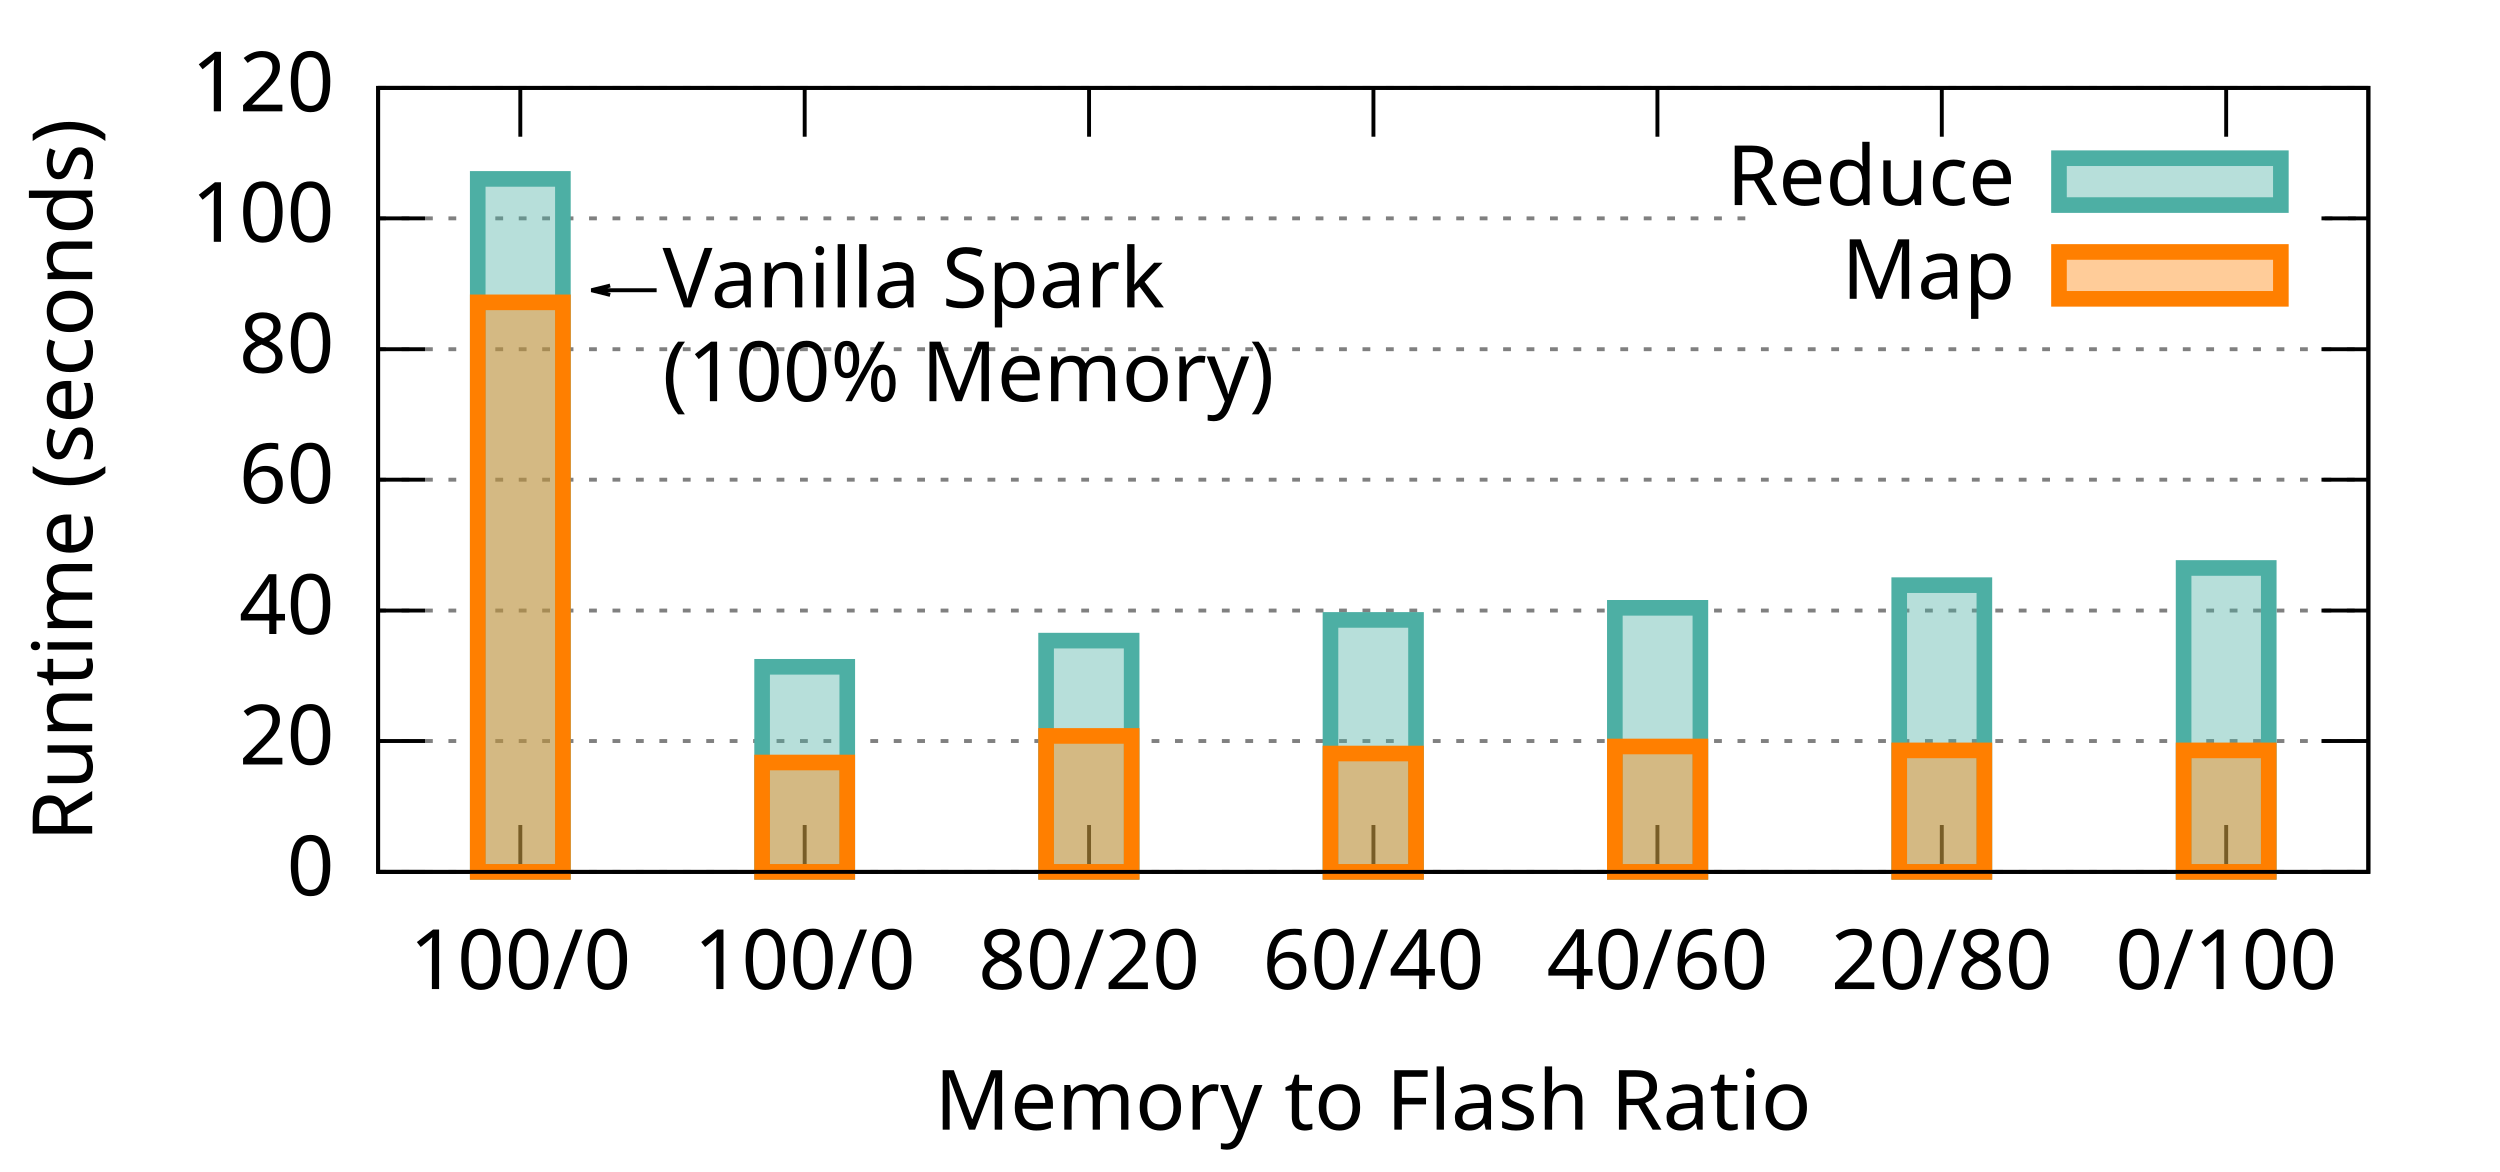
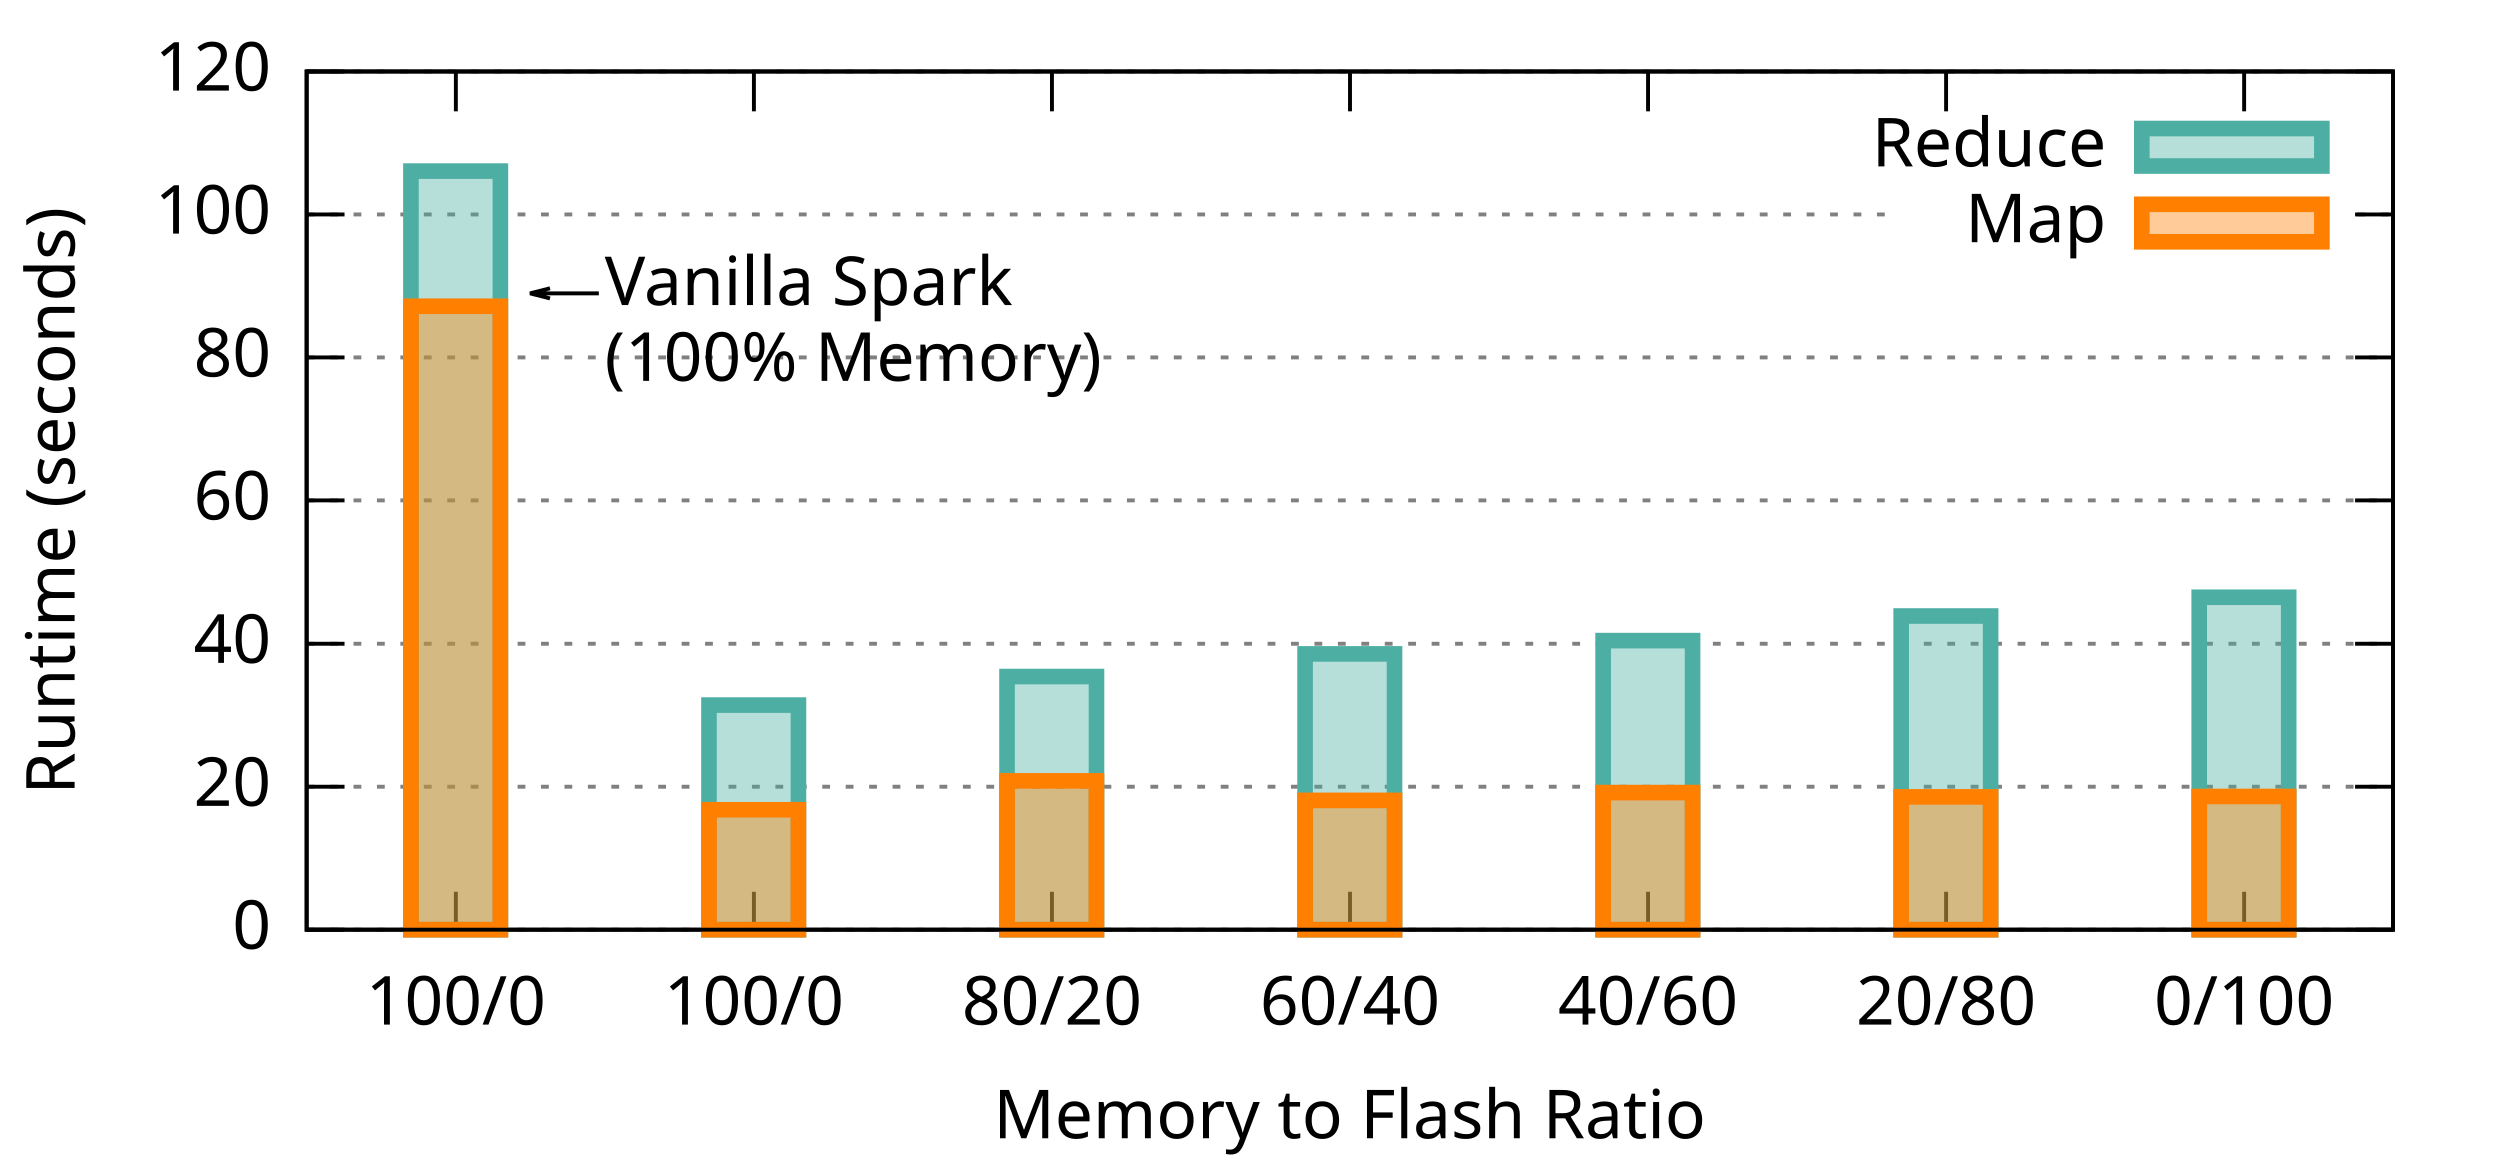
<svg xmlns="http://www.w3.org/2000/svg" xmlns:xlink="http://www.w3.org/1999/xlink" width="640" height="300" viewBox="0 0 640 300">
  <g id="gnuplot_canvas">
    <rect x="0" y="0" width="640" height="300" fill="none" />
    <defs>
      <circle id="gpDot" r="0.5" stroke-width="0.5" />
-       <path id="gpPt0" stroke-width="0.167" stroke="currentColor" d="M-1,0 h2 M0,-1 v2" />
-       <path id="gpPt1" stroke-width="0.167" stroke="currentColor" d="M-1,-1 L1,1 M1,-1 L-1,1" />
-       <path id="gpPt2" stroke-width="0.167" stroke="currentColor" d="M-1,0 L1,0 M0,-1 L0,1 M-1,-1 L1,1 M-1,1 L1,-1" />
-       <rect id="gpPt3" stroke-width="0.167" stroke="currentColor" x="-1" y="-1" width="2" height="2" />
-       <rect id="gpPt4" stroke-width="0.167" stroke="currentColor" fill="currentColor" x="-1" y="-1" width="2" height="2" />
-       <circle id="gpPt5" stroke-width="0.167" stroke="currentColor" cx="0" cy="0" r="1" />
+       <path id="gpPt0" stroke-width="0.206" stroke="currentColor" d="M-1,0 h2 M0,-1 v2" />
+       <path id="gpPt1" stroke-width="0.206" stroke="currentColor" d="M-1,-1 L1,1 M1,-1 L-1,1" />
+       <path id="gpPt2" stroke-width="0.206" stroke="currentColor" d="M-1,0 L1,0 M0,-1 L0,1 M-1,-1 L1,1 M-1,1 L1,-1" />
+       <rect id="gpPt3" stroke-width="0.206" stroke="currentColor" x="-1" y="-1" width="2" height="2" />
+       <rect id="gpPt4" stroke-width="0.206" stroke="currentColor" fill="currentColor" x="-1" y="-1" width="2" height="2" />
+       <circle id="gpPt5" stroke-width="0.206" stroke="currentColor" cx="0" cy="0" r="1" />
      <use xlink:href="#gpPt5" id="gpPt6" fill="currentColor" stroke="none" />
-       <path id="gpPt7" stroke-width="0.167" stroke="currentColor" d="M0,-1.33 L-1.33,0.67 L1.33,0.67 z" />
+       <path id="gpPt7" stroke-width="0.206" stroke="currentColor" d="M0,-1.33 L-1.33,0.67 L1.33,0.67 z" />
      <use xlink:href="#gpPt7" id="gpPt8" fill="currentColor" stroke="none" />
      <use xlink:href="#gpPt7" id="gpPt9" stroke="currentColor" transform="rotate(180)" />
      <use xlink:href="#gpPt9" id="gpPt10" fill="currentColor" stroke="none" />
      <use xlink:href="#gpPt3" id="gpPt11" stroke="currentColor" transform="rotate(45)" />
      <use xlink:href="#gpPt11" id="gpPt12" fill="currentColor" stroke="none" />
    </defs>
    <g style="fill:none; color:white; stroke:currentColor; stroke-width:1.00; stroke-linecap:butt; stroke-linejoin:miter">
</g>
    <g style="fill:none; color:black; stroke:currentColor; stroke-width:1.00; stroke-linecap:butt; stroke-linejoin:miter">
</g>
    <g style="fill:none; color:gray; stroke:currentColor; stroke-width:1.00; stroke-linecap:butt; stroke-linejoin:miter">
-       <path stroke="gray" stroke-dasharray=" 2,4" class="gridline" d="M96.8,223.2 L606.3,223.2  h0.01" />
-     </g>
-     <g style="fill:none; color:black; stroke:currentColor; stroke-width:1.00; stroke-linecap:butt; stroke-linejoin:miter">
-       <path stroke="black" d="M96.8,223.2 L108.8,223.2 M606.3,223.2 L594.3,223.2  h0.01" />
-       <g transform="translate(85.6,229.2)" style="stroke:none; fill:black; font-family:Times-Roman; font-size:16.00pt; text-anchor:end">
+       <path stroke="gray" stroke-dasharray=" 2,4" class="gridline" d="M78.5,238.0 L612.6,238.0  h0.01" />
+     </g>
+     <g style="fill:none; color:black; stroke:currentColor; stroke-width:1.00; stroke-linecap:butt; stroke-linejoin:miter">
+       <path stroke="black" d="M78.5,238.0 L88.2,238.0 M612.6,238.0 L602.9,238.0  h0.01" />
+       <g transform="translate(69.4,242.9)" style="stroke:none; fill:black; font-family:Times-Roman; font-size:13.00pt; text-anchor:end">
        <text> 0</text>
      </g>
    </g>
    <g style="fill:none; color:gray; stroke:currentColor; stroke-width:1.00; stroke-linecap:butt; stroke-linejoin:miter">
-       <path stroke="gray" stroke-dasharray=" 2,4" class="gridline" d="M96.8,189.7 L606.3,189.7  h0.01" />
-     </g>
-     <g style="fill:none; color:black; stroke:currentColor; stroke-width:1.00; stroke-linecap:butt; stroke-linejoin:miter">
-       <path stroke="black" d="M96.8,189.7 L108.8,189.7 M606.3,189.7 L594.3,189.7  h0.01" />
-       <g transform="translate(85.6,195.7)" style="stroke:none; fill:black; font-family:Times-Roman; font-size:16.00pt; text-anchor:end">
+       <path stroke="gray" stroke-dasharray=" 2,4" class="gridline" d="M78.5,201.4 L612.6,201.4  h0.01" />
+     </g>
+     <g style="fill:none; color:black; stroke:currentColor; stroke-width:1.00; stroke-linecap:butt; stroke-linejoin:miter">
+       <path stroke="black" d="M78.5,201.4 L88.2,201.4 M612.6,201.4 L602.9,201.4  h0.01" />
+       <g transform="translate(69.4,206.3)" style="stroke:none; fill:black; font-family:Times-Roman; font-size:13.00pt; text-anchor:end">
        <text> 20</text>
      </g>
    </g>
    <g style="fill:none; color:gray; stroke:currentColor; stroke-width:1.00; stroke-linecap:butt; stroke-linejoin:miter">
-       <path stroke="gray" stroke-dasharray=" 2,4" class="gridline" d="M96.8,156.3 L606.3,156.3  h0.01" />
-     </g>
-     <g style="fill:none; color:black; stroke:currentColor; stroke-width:1.00; stroke-linecap:butt; stroke-linejoin:miter">
-       <path stroke="black" d="M96.8,156.3 L108.8,156.3 M606.3,156.3 L594.3,156.3  h0.01" />
-       <g transform="translate(85.6,162.3)" style="stroke:none; fill:black; font-family:Times-Roman; font-size:16.00pt; text-anchor:end">
+       <path stroke="gray" stroke-dasharray=" 2,4" class="gridline" d="M78.5,164.8 L612.6,164.8  h0.01" />
+     </g>
+     <g style="fill:none; color:black; stroke:currentColor; stroke-width:1.00; stroke-linecap:butt; stroke-linejoin:miter">
+       <path stroke="black" d="M78.5,164.8 L88.2,164.8 M612.6,164.8 L602.9,164.8  h0.01" />
+       <g transform="translate(69.4,169.7)" style="stroke:none; fill:black; font-family:Times-Roman; font-size:13.00pt; text-anchor:end">
        <text> 40</text>
      </g>
    </g>
    <g style="fill:none; color:gray; stroke:currentColor; stroke-width:1.00; stroke-linecap:butt; stroke-linejoin:miter">
-       <path stroke="gray" stroke-dasharray=" 2,4" class="gridline" d="M96.8,122.8 L606.3,122.8  h0.01" />
-     </g>
-     <g style="fill:none; color:black; stroke:currentColor; stroke-width:1.00; stroke-linecap:butt; stroke-linejoin:miter">
-       <path stroke="black" d="M96.8,122.8 L108.8,122.8 M606.3,122.8 L594.3,122.8  h0.01" />
-       <g transform="translate(85.6,128.8)" style="stroke:none; fill:black; font-family:Times-Roman; font-size:16.00pt; text-anchor:end">
+       <path stroke="gray" stroke-dasharray=" 2,4" class="gridline" d="M78.5,128.1 L612.6,128.1  h0.01" />
+     </g>
+     <g style="fill:none; color:black; stroke:currentColor; stroke-width:1.00; stroke-linecap:butt; stroke-linejoin:miter">
+       <path stroke="black" d="M78.5,128.1 L88.2,128.1 M612.6,128.1 L602.9,128.1  h0.01" />
+       <g transform="translate(69.4,133.0)" style="stroke:none; fill:black; font-family:Times-Roman; font-size:13.00pt; text-anchor:end">
        <text> 60</text>
      </g>
    </g>
    <g style="fill:none; color:gray; stroke:currentColor; stroke-width:1.00; stroke-linecap:butt; stroke-linejoin:miter">
-       <path stroke="gray" stroke-dasharray=" 2,4" class="gridline" d="M96.8,89.4 L606.3,89.4  h0.01" />
-     </g>
-     <g style="fill:none; color:black; stroke:currentColor; stroke-width:1.00; stroke-linecap:butt; stroke-linejoin:miter">
-       <path stroke="black" d="M96.8,89.4 L108.8,89.4 M606.3,89.4 L594.3,89.4  h0.01" />
-       <g transform="translate(85.6,95.4)" style="stroke:none; fill:black; font-family:Times-Roman; font-size:16.00pt; text-anchor:end">
+       <path stroke="gray" stroke-dasharray=" 2,4" class="gridline" d="M78.5,91.5 L612.6,91.5  h0.01" />
+     </g>
+     <g style="fill:none; color:black; stroke:currentColor; stroke-width:1.00; stroke-linecap:butt; stroke-linejoin:miter">
+       <path stroke="black" d="M78.5,91.5 L88.2,91.5 M612.6,91.5 L602.9,91.5  h0.01" />
+       <g transform="translate(69.4,96.4)" style="stroke:none; fill:black; font-family:Times-Roman; font-size:13.00pt; text-anchor:end">
        <text> 80</text>
      </g>
    </g>
    <g style="fill:none; color:gray; stroke:currentColor; stroke-width:1.00; stroke-linecap:butt; stroke-linejoin:miter">
-       <path stroke="gray" stroke-dasharray=" 2,4" class="gridline" d="M96.8,55.9 L448.7,55.9 M595.1,55.9 L606.3,55.9  h0.01" />
-     </g>
-     <g style="fill:none; color:black; stroke:currentColor; stroke-width:1.00; stroke-linecap:butt; stroke-linejoin:miter">
-       <path stroke="black" d="M96.8,55.9 L108.8,55.9 M606.3,55.9 L594.3,55.9  h0.01" />
-       <g transform="translate(85.6,61.9)" style="stroke:none; fill:black; font-family:Times-Roman; font-size:16.00pt; text-anchor:end">
+       <path stroke="gray" stroke-dasharray=" 2,4" class="gridline" d="M78.5,54.9 L484.6,54.9 M603.5,54.9 L612.6,54.9  h0.01" />
+     </g>
+     <g style="fill:none; color:black; stroke:currentColor; stroke-width:1.00; stroke-linecap:butt; stroke-linejoin:miter">
+       <path stroke="black" d="M78.5,54.9 L88.2,54.9 M612.6,54.9 L602.9,54.9  h0.01" />
+       <g transform="translate(69.4,59.8)" style="stroke:none; fill:black; font-family:Times-Roman; font-size:13.00pt; text-anchor:end">
        <text> 100</text>
      </g>
    </g>
    <g style="fill:none; color:gray; stroke:currentColor; stroke-width:1.00; stroke-linecap:butt; stroke-linejoin:miter">
-       <path stroke="gray" stroke-dasharray=" 2,4" class="gridline" d="M96.8,22.5 L606.3,22.5  h0.01" />
-     </g>
-     <g style="fill:none; color:black; stroke:currentColor; stroke-width:1.00; stroke-linecap:butt; stroke-linejoin:miter">
-       <path stroke="black" d="M96.8,22.5 L108.8,22.5 M606.3,22.5 L594.3,22.5  h0.01" />
-       <g transform="translate(85.6,28.5)" style="stroke:none; fill:black; font-family:Times-Roman; font-size:16.00pt; text-anchor:end">
+       <path stroke="gray" stroke-dasharray=" 2,4" class="gridline" d="M78.5,18.3 L612.6,18.3  h0.01" />
+     </g>
+     <g style="fill:none; color:black; stroke:currentColor; stroke-width:1.00; stroke-linecap:butt; stroke-linejoin:miter">
+       <path stroke="black" d="M78.5,18.3 L88.2,18.3 M612.6,18.3 L602.9,18.3  h0.01" />
+       <g transform="translate(69.4,23.2)" style="stroke:none; fill:black; font-family:Times-Roman; font-size:13.00pt; text-anchor:end">
        <text> 120</text>
      </g>
-       <path stroke="black" d="M133.2,223.2 L133.2,211.2 M133.2,22.5 L133.2,34.5  h0.01" />
-       <g transform="translate(133.2,253.2)" style="stroke:none; fill:black; font-family:Times-Roman; font-size:16.00pt; text-anchor:middle">
+       <path stroke="black" d="M116.7,238.0 L116.7,228.3 M116.7,18.3 L116.7,28.0  h0.01" />
+       <g transform="translate(116.7,262.3)" style="stroke:none; fill:black; font-family:Times-Roman; font-size:13.00pt; text-anchor:middle">
        <text>100/0</text>
      </g>
-       <path stroke="black" d="M206.0,223.2 L206.0,211.2 M206.0,22.5 L206.0,34.5  h0.01" />
-       <g transform="translate(206.0,253.2)" style="stroke:none; fill:black; font-family:Times-Roman; font-size:16.00pt; text-anchor:middle">
+       <path stroke="black" d="M193.0,238.0 L193.0,228.3 M193.0,18.3 L193.0,28.0  h0.01" />
+       <g transform="translate(193.0,262.3)" style="stroke:none; fill:black; font-family:Times-Roman; font-size:13.00pt; text-anchor:middle">
        <text>100/0</text>
      </g>
-       <path stroke="black" d="M278.8,223.2 L278.8,211.2 M278.8,22.5 L278.8,34.5  h0.01" />
-       <g transform="translate(278.8,253.2)" style="stroke:none; fill:black; font-family:Times-Roman; font-size:16.00pt; text-anchor:middle">
+       <path stroke="black" d="M269.3,238.0 L269.3,228.3 M269.3,18.3 L269.3,28.0  h0.01" />
+       <g transform="translate(269.3,262.3)" style="stroke:none; fill:black; font-family:Times-Roman; font-size:13.00pt; text-anchor:middle">
        <text>80/20</text>
      </g>
-       <path stroke="black" d="M351.6,223.2 L351.6,211.2 M351.6,22.5 L351.6,34.5  h0.01" />
-       <g transform="translate(351.6,253.2)" style="stroke:none; fill:black; font-family:Times-Roman; font-size:16.00pt; text-anchor:middle">
+       <path stroke="black" d="M345.6,238.0 L345.6,228.3 M345.6,18.3 L345.6,28.0  h0.01" />
+       <g transform="translate(345.6,262.3)" style="stroke:none; fill:black; font-family:Times-Roman; font-size:13.00pt; text-anchor:middle">
        <text>60/40</text>
      </g>
-       <path stroke="black" d="M424.3,223.2 L424.3,211.2 M424.3,22.5 L424.3,34.5  h0.01" />
-       <g transform="translate(424.3,253.2)" style="stroke:none; fill:black; font-family:Times-Roman; font-size:16.00pt; text-anchor:middle">
+       <path stroke="black" d="M421.9,238.0 L421.9,228.3 M421.9,18.3 L421.9,28.0  h0.01" />
+       <g transform="translate(421.9,262.3)" style="stroke:none; fill:black; font-family:Times-Roman; font-size:13.00pt; text-anchor:middle">
        <text>40/60</text>
      </g>
-       <path stroke="black" d="M497.1,223.2 L497.1,211.2 M497.1,22.5 L497.1,34.5  h0.01" />
-       <g transform="translate(497.1,253.2)" style="stroke:none; fill:black; font-family:Times-Roman; font-size:16.00pt; text-anchor:middle">
+       <path stroke="black" d="M498.2,238.0 L498.2,228.3 M498.2,18.3 L498.2,28.0  h0.01" />
+       <g transform="translate(498.2,262.3)" style="stroke:none; fill:black; font-family:Times-Roman; font-size:13.00pt; text-anchor:middle">
        <text>20/80</text>
      </g>
-       <path stroke="black" d="M569.9,223.2 L569.9,211.2 M569.9,22.5 L569.9,34.5  h0.01" />
-       <g transform="translate(569.9,253.2)" style="stroke:none; fill:black; font-family:Times-Roman; font-size:16.00pt; text-anchor:middle">
+       <path stroke="black" d="M574.5,238.0 L574.5,228.3 M574.5,18.3 L574.5,28.0  h0.01" />
+       <g transform="translate(574.5,262.3)" style="stroke:none; fill:black; font-family:Times-Roman; font-size:13.00pt; text-anchor:middle">
        <text>0/100</text>
      </g>
-       <path stroke="black" d="M96.8,22.5 L96.8,223.2 L606.3,223.2 L606.3,22.5 L96.8,22.5 Z  h0.01" />
-       <g transform="translate(23.6,122.9) rotate(270)" style="stroke:none; fill:black; font-family:Times-Roman; font-size:16.00pt; text-anchor:middle">
+       <path stroke="black" d="M78.5,18.3 L78.5,238.0 L612.6,238.0 L612.6,18.3 L78.5,18.3 Z  h0.01" />
+       <g transform="translate(19.1,128.2) rotate(270)" style="stroke:none; fill:black; font-family:Times-Roman; font-size:13.00pt; text-anchor:middle">
        <text>Runtime (seconds)</text>
      </g>
-       <g transform="translate(351.5,289.2)" style="stroke:none; fill:black; font-family:Times-Roman; font-size:16.00pt; text-anchor:middle">
+       <g transform="translate(345.5,291.4)" style="stroke:none; fill:black; font-family:Times-Roman; font-size:13.00pt; text-anchor:middle">
        <text>Memory to Flash Ratio</text>
      </g>
-       <g transform="translate(169.6,78.7)" style="stroke:none; fill:black; font-family:Times-Roman; font-size:16.00pt; text-anchor:start">
+       <g transform="translate(154.8,78.1)" style="stroke:none; fill:black; font-family:Times-Roman; font-size:13.00pt; text-anchor:start">
        <text>Vanilla Spark </text>
      </g>
-       <g transform="translate(169.6,102.7)" style="stroke:none; fill:black; font-family:Times-Roman; font-size:16.00pt; text-anchor:start">
+       <g transform="translate(154.8,97.5)" style="stroke:none; fill:black; font-family:Times-Roman; font-size:13.00pt; text-anchor:start">
        <text> (100% Memory)</text>
      </g>
-       <path stroke="black" d="M156.2,73.1 L151.4,74.3 L156.2,75.5 M168.1,74.3 L151.4,74.3  h0.01" />
+       <path stroke="black" d="M140.8,73.8 L135.7,75.1 L140.8,76.4 M153.3,75.1 L135.7,75.1  h0.01" />
    </g>
    <g id="gnuplot_plot_1">
      <g style="fill:none; color:white; stroke:black; stroke-width:4.00; stroke-linecap:butt; stroke-linejoin:miter">
</g>
      <g style="fill:none; color:red; stroke:currentColor; stroke-width:4.00; stroke-linecap:butt; stroke-linejoin:miter">
-         <g transform="translate(515.9,52.5)" style="stroke:none; fill:black; font-family:Times-Roman; font-size:16.00pt; text-anchor:end">
+         <g transform="translate(539.2,42.6)" style="stroke:none; fill:black; font-family:Times-Roman; font-size:13.00pt; text-anchor:end">
          <text>Reduce</text>
        </g>
        <g style="stroke:none; shape-rendering:crispEdges">
-           <polygon fill="rgb( 77, 175, 164)" fill-opacity="0.4" points="527.1,52.5 583.9,52.5 583.9,40.5 527.1,40.5 " />
-         </g>
-         <path stroke="rgb( 77, 175, 164)" d="M527.1,52.5 L583.9,52.5 L583.9,40.5 L527.1,40.5 L527.1,52.5 Z  h0.01" />
-         <g style="stroke:none; shape-rendering:crispEdges">
-           <polygon fill="rgb( 77, 175, 164)" fill-opacity="0.4" points="122.3,223.2 144.2,223.2 144.2,45.7 122.3,45.7 " />
-         </g>
-         <path stroke="rgb( 77, 175, 164)" d="M122.3,223.2 L122.3,45.8 L144.1,45.8 L144.1,223.2 L122.3,223.2 Z  h0.01" />
-         <g style="stroke:none; shape-rendering:crispEdges">
-           <polygon fill="rgb( 77, 175, 164)" fill-opacity="0.4" points="195.1,223.2 217.0,223.2 217.0,170.6 195.1,170.6 " />
-         </g>
-         <path stroke="rgb( 77, 175, 164)" d="M195.1,223.2 L195.1,170.7 L216.9,170.7 L216.9,223.2 L195.1,223.2 Z  h0.01" />
-         <g style="stroke:none; shape-rendering:crispEdges">
-           <polygon fill="rgb( 77, 175, 164)" fill-opacity="0.4" points="267.8,223.2 289.8,223.2 289.8,163.9 267.8,163.9 " />
-         </g>
-         <path stroke="rgb( 77, 175, 164)" d="M267.8,223.2 L267.8,164.0 L289.7,164.0 L289.7,223.2 L267.8,223.2 Z  h0.01" />
-         <g style="stroke:none; shape-rendering:crispEdges">
-           <polygon fill="rgb( 77, 175, 164)" fill-opacity="0.4" points="340.6,223.2 362.6,223.2 362.6,158.6 340.6,158.6 " />
-         </g>
-         <path stroke="rgb( 77, 175, 164)" d="M340.6,223.2 L340.6,158.7 L362.5,158.7 L362.5,223.2 L340.6,223.2 Z  h0.01" />
-         <g style="stroke:none; shape-rendering:crispEdges">
-           <polygon fill="rgb( 77, 175, 164)" fill-opacity="0.4" points="413.4,223.2 435.4,223.2 435.4,155.5 413.4,155.5 " />
-         </g>
-         <path stroke="rgb( 77, 175, 164)" d="M413.4,223.2 L413.4,155.6 L435.3,155.6 L435.3,223.2 L413.4,223.2 Z  h0.01" />
-         <g style="stroke:none; shape-rendering:crispEdges">
-           <polygon fill="rgb( 77, 175, 164)" fill-opacity="0.4" points="486.2,223.2 508.1,223.2 508.1,149.7 486.2,149.7 " />
-         </g>
-         <path stroke="rgb( 77, 175, 164)" d="M486.2,223.2 L486.2,149.8 L508.0,149.8 L508.0,223.2 L486.2,223.2 Z  h0.01" />
-         <g style="stroke:none; shape-rendering:crispEdges">
-           <polygon fill="rgb( 77, 175, 164)" fill-opacity="0.4" points="559.0,223.2 580.9,223.2 580.9,145.3 559.0,145.3 " />
-         </g>
-         <path stroke="rgb( 77, 175, 164)" d="M559.0,223.2 L559.0,145.4 L580.8,145.4 L580.8,223.2 L559.0,223.2 Z  h0.01" />
+           <polygon fill="rgb( 77, 175, 164)" fill-opacity="0.4" points="548.3,42.5 594.4,42.5 594.4,32.8 548.3,32.8 " />
+         </g>
+         <path stroke="rgb( 77, 175, 164)" d="M548.3,42.5 L594.4,42.5 L594.4,32.9 L548.3,32.9 L548.3,42.5 Z  h0.01" />
+         <g style="stroke:none; shape-rendering:crispEdges">
+           <polygon fill="rgb( 77, 175, 164)" fill-opacity="0.4" points="105.2,238.0 128.2,238.0 128.2,43.7 105.2,43.7 " />
+         </g>
+         <path stroke="rgb( 77, 175, 164)" d="M105.2,238.0 L105.2,43.8 L128.1,43.8 L128.1,238.0 L105.2,238.0 Z  h0.01" />
+         <g style="stroke:none; shape-rendering:crispEdges">
+           <polygon fill="rgb( 77, 175, 164)" fill-opacity="0.4" points="181.5,238.0 204.5,238.0 204.5,180.4 181.5,180.4 " />
+         </g>
+         <path stroke="rgb( 77, 175, 164)" d="M181.5,238.0 L181.5,180.5 L204.4,180.5 L204.4,238.0 L181.5,238.0 Z  h0.01" />
+         <g style="stroke:none; shape-rendering:crispEdges">
+           <polygon fill="rgb( 77, 175, 164)" fill-opacity="0.4" points="257.8,238.0 280.8,238.0 280.8,173.1 257.8,173.1 " />
+         </g>
+         <path stroke="rgb( 77, 175, 164)" d="M257.8,238.0 L257.8,173.2 L280.7,173.2 L280.7,238.0 L257.8,238.0 Z  h0.01" />
+         <g style="stroke:none; shape-rendering:crispEdges">
+           <polygon fill="rgb( 77, 175, 164)" fill-opacity="0.4" points="334.1,238.0 357.1,238.0 357.1,167.3 334.1,167.3 " />
+         </g>
+         <path stroke="rgb( 77, 175, 164)" d="M334.1,238.0 L334.1,167.4 L357.0,167.4 L357.0,238.0 L334.1,238.0 Z  h0.01" />
+         <g style="stroke:none; shape-rendering:crispEdges">
+           <polygon fill="rgb( 77, 175, 164)" fill-opacity="0.4" points="410.4,238.0 433.4,238.0 433.4,163.9 410.4,163.9 " />
+         </g>
+         <path stroke="rgb( 77, 175, 164)" d="M410.4,238.0 L410.4,164.0 L433.3,164.0 L433.3,238.0 L410.4,238.0 Z  h0.01" />
+         <g style="stroke:none; shape-rendering:crispEdges">
+           <polygon fill="rgb( 77, 175, 164)" fill-opacity="0.4" points="486.7,238.0 509.7,238.0 509.7,157.6 486.7,157.6 " />
+         </g>
+         <path stroke="rgb( 77, 175, 164)" d="M486.7,238.0 L486.7,157.7 L509.6,157.7 L509.6,238.0 L486.7,238.0 Z  h0.01" />
+         <g style="stroke:none; shape-rendering:crispEdges">
+           <polygon fill="rgb( 77, 175, 164)" fill-opacity="0.4" points="563.0,238.0 586.0,238.0 586.0,152.8 563.0,152.8 " />
+         </g>
+         <path stroke="rgb( 77, 175, 164)" d="M563.0,238.0 L563.0,152.9 L585.9,152.9 L585.9,238.0 L563.0,238.0 Z  h0.01" />
      </g>
    </g>
    <g id="gnuplot_plot_2">
      <g style="fill:none; color:green; stroke:currentColor; stroke-width:4.00; stroke-linecap:butt; stroke-linejoin:miter">
-         <g transform="translate(515.9,76.5)" style="stroke:none; fill:black; font-family:Times-Roman; font-size:16.00pt; text-anchor:end">
+         <g transform="translate(539.2,62.0)" style="stroke:none; fill:black; font-family:Times-Roman; font-size:13.00pt; text-anchor:end">
          <text>Map</text>
        </g>
        <g style="stroke:none; shape-rendering:crispEdges">
-           <polygon fill="rgb(255, 127,   0)" fill-opacity="0.4" points="527.1,76.5 583.9,76.5 583.9,64.5 527.1,64.5 " />
-         </g>
-         <path stroke="rgb(255, 127,   0)" d="M527.1,76.5 L583.9,76.5 L583.9,64.5 L527.1,64.5 L527.1,76.5 Z  h0.01" />
-         <g style="stroke:none; shape-rendering:crispEdges">
-           <polygon fill="rgb(255, 127,   0)" fill-opacity="0.4" points="122.3,223.2 144.2,223.2 144.2,77.3 122.3,77.3 " />
-         </g>
-         <path stroke="rgb(255, 127,   0)" d="M122.3,223.2 L122.3,77.4 L144.1,77.4 L144.1,223.2 L122.3,223.2 Z  h0.01" />
-         <g style="stroke:none; shape-rendering:crispEdges">
-           <polygon fill="rgb(255, 127,   0)" fill-opacity="0.4" points="195.1,223.2 217.0,223.2 217.0,195.1 195.1,195.1 " />
-         </g>
-         <path stroke="rgb(255, 127,   0)" d="M195.1,223.2 L195.1,195.2 L216.9,195.2 L216.9,223.2 L195.1,223.2 Z  h0.01" />
-         <g style="stroke:none; shape-rendering:crispEdges">
-           <polygon fill="rgb(255, 127,   0)" fill-opacity="0.4" points="267.8,223.2 289.8,223.2 289.8,188.3 267.8,188.3 " />
-         </g>
-         <path stroke="rgb(255, 127,   0)" d="M267.8,223.2 L267.8,188.4 L289.7,188.4 L289.7,223.2 L267.8,223.2 Z  h0.01" />
-         <g style="stroke:none; shape-rendering:crispEdges">
-           <polygon fill="rgb(255, 127,   0)" fill-opacity="0.4" points="340.6,223.2 362.6,223.2 362.6,192.8 340.6,192.8 " />
-         </g>
-         <path stroke="rgb(255, 127,   0)" d="M340.6,223.2 L340.6,192.9 L362.5,192.9 L362.5,223.2 L340.6,223.2 Z  h0.01" />
-         <g style="stroke:none; shape-rendering:crispEdges">
-           <polygon fill="rgb(255, 127,   0)" fill-opacity="0.4" points="413.4,223.2 435.4,223.2 435.4,191.0 413.4,191.0 " />
-         </g>
-         <path stroke="rgb(255, 127,   0)" d="M413.4,223.2 L413.4,191.1 L435.3,191.1 L435.3,223.2 L413.4,223.2 Z  h0.01" />
-         <g style="stroke:none; shape-rendering:crispEdges">
-           <polygon fill="rgb(255, 127,   0)" fill-opacity="0.4" points="486.2,223.2 508.1,223.2 508.1,192.0 486.2,192.0 " />
-         </g>
-         <path stroke="rgb(255, 127,   0)" d="M486.2,223.2 L486.2,192.1 L508.0,192.1 L508.0,223.2 L486.2,223.2 Z  h0.01" />
-         <g style="stroke:none; shape-rendering:crispEdges">
-           <polygon fill="rgb(255, 127,   0)" fill-opacity="0.4" points="559.0,223.2 580.9,223.2 580.9,192.0 559.0,192.0 " />
-         </g>
-         <path stroke="rgb(255, 127,   0)" d="M559.0,223.2 L559.0,192.1 L580.8,192.1 L580.8,223.2 L559.0,223.2 Z  h0.01" />
+           <polygon fill="rgb(255, 127,   0)" fill-opacity="0.4" points="548.3,61.9 594.4,61.9 594.4,52.2 548.3,52.2 " />
+         </g>
+         <path stroke="rgb(255, 127,   0)" d="M548.3,61.9 L594.4,61.9 L594.4,52.3 L548.3,52.3 L548.3,61.9 Z  h0.01" />
+         <g style="stroke:none; shape-rendering:crispEdges">
+           <polygon fill="rgb(255, 127,   0)" fill-opacity="0.4" points="105.2,238.0 128.2,238.0 128.2,78.3 105.2,78.3 " />
+         </g>
+         <path stroke="rgb(255, 127,   0)" d="M105.2,238.0 L105.2,78.4 L128.1,78.4 L128.1,238.0 L105.2,238.0 Z  h0.01" />
+         <g style="stroke:none; shape-rendering:crispEdges">
+           <polygon fill="rgb(255, 127,   0)" fill-opacity="0.4" points="181.5,238.0 204.5,238.0 204.5,207.2 181.5,207.2 " />
+         </g>
+         <path stroke="rgb(255, 127,   0)" d="M181.5,238.0 L181.5,207.3 L204.4,207.3 L204.4,238.0 L181.5,238.0 Z  h0.01" />
+         <g style="stroke:none; shape-rendering:crispEdges">
+           <polygon fill="rgb(255, 127,   0)" fill-opacity="0.4" points="257.8,238.0 280.8,238.0 280.8,199.8 257.8,199.8 " />
+         </g>
+         <path stroke="rgb(255, 127,   0)" d="M257.8,238.0 L257.8,199.9 L280.7,199.9 L280.7,238.0 L257.8,238.0 Z  h0.01" />
+         <g style="stroke:none; shape-rendering:crispEdges">
+           <polygon fill="rgb(255, 127,   0)" fill-opacity="0.4" points="334.1,238.0 357.1,238.0 357.1,204.8 334.1,204.8 " />
+         </g>
+         <path stroke="rgb(255, 127,   0)" d="M334.1,238.0 L334.1,204.9 L357.0,204.9 L357.0,238.0 L334.1,238.0 Z  h0.01" />
+         <g style="stroke:none; shape-rendering:crispEdges">
+           <polygon fill="rgb(255, 127,   0)" fill-opacity="0.4" points="410.4,238.0 433.4,238.0 433.4,202.8 410.4,202.8 " />
+         </g>
+         <path stroke="rgb(255, 127,   0)" d="M410.4,238.0 L410.4,202.9 L433.3,202.9 L433.3,238.0 L410.4,238.0 Z  h0.01" />
+         <g style="stroke:none; shape-rendering:crispEdges">
+           <polygon fill="rgb(255, 127,   0)" fill-opacity="0.4" points="486.7,238.0 509.7,238.0 509.7,203.9 486.7,203.9 " />
+         </g>
+         <path stroke="rgb(255, 127,   0)" d="M486.7,238.0 L486.7,204.0 L509.6,204.0 L509.6,238.0 L486.7,238.0 Z  h0.01" />
+         <g style="stroke:none; shape-rendering:crispEdges">
+           <polygon fill="rgb(255, 127,   0)" fill-opacity="0.4" points="563.0,238.0 586.0,238.0 586.0,203.8 563.0,203.8 " />
+         </g>
+         <path stroke="rgb(255, 127,   0)" d="M563.0,238.0 L563.0,203.9 L585.9,203.9 L585.9,238.0 L563.0,238.0 Z  h0.01" />
      </g>
    </g>
    <g style="fill:none; color:white; stroke:rgb(255, 127,   0); stroke-width:1.00; stroke-linecap:butt; stroke-linejoin:miter">
</g>
    <g style="fill:none; color:black; stroke:currentColor; stroke-width:1.00; stroke-linecap:butt; stroke-linejoin:miter">
-       <path stroke="black" d="M96.8,22.5 L96.8,223.2 L606.3,223.2 L606.3,22.5 L96.8,22.5 Z  h0.01" />
+       <path stroke="black" d="M78.5,18.3 L78.5,238.0 L612.6,238.0 L612.6,18.3 L78.5,18.3 Z  h0.01" />
    </g>
  </g>
</svg>
